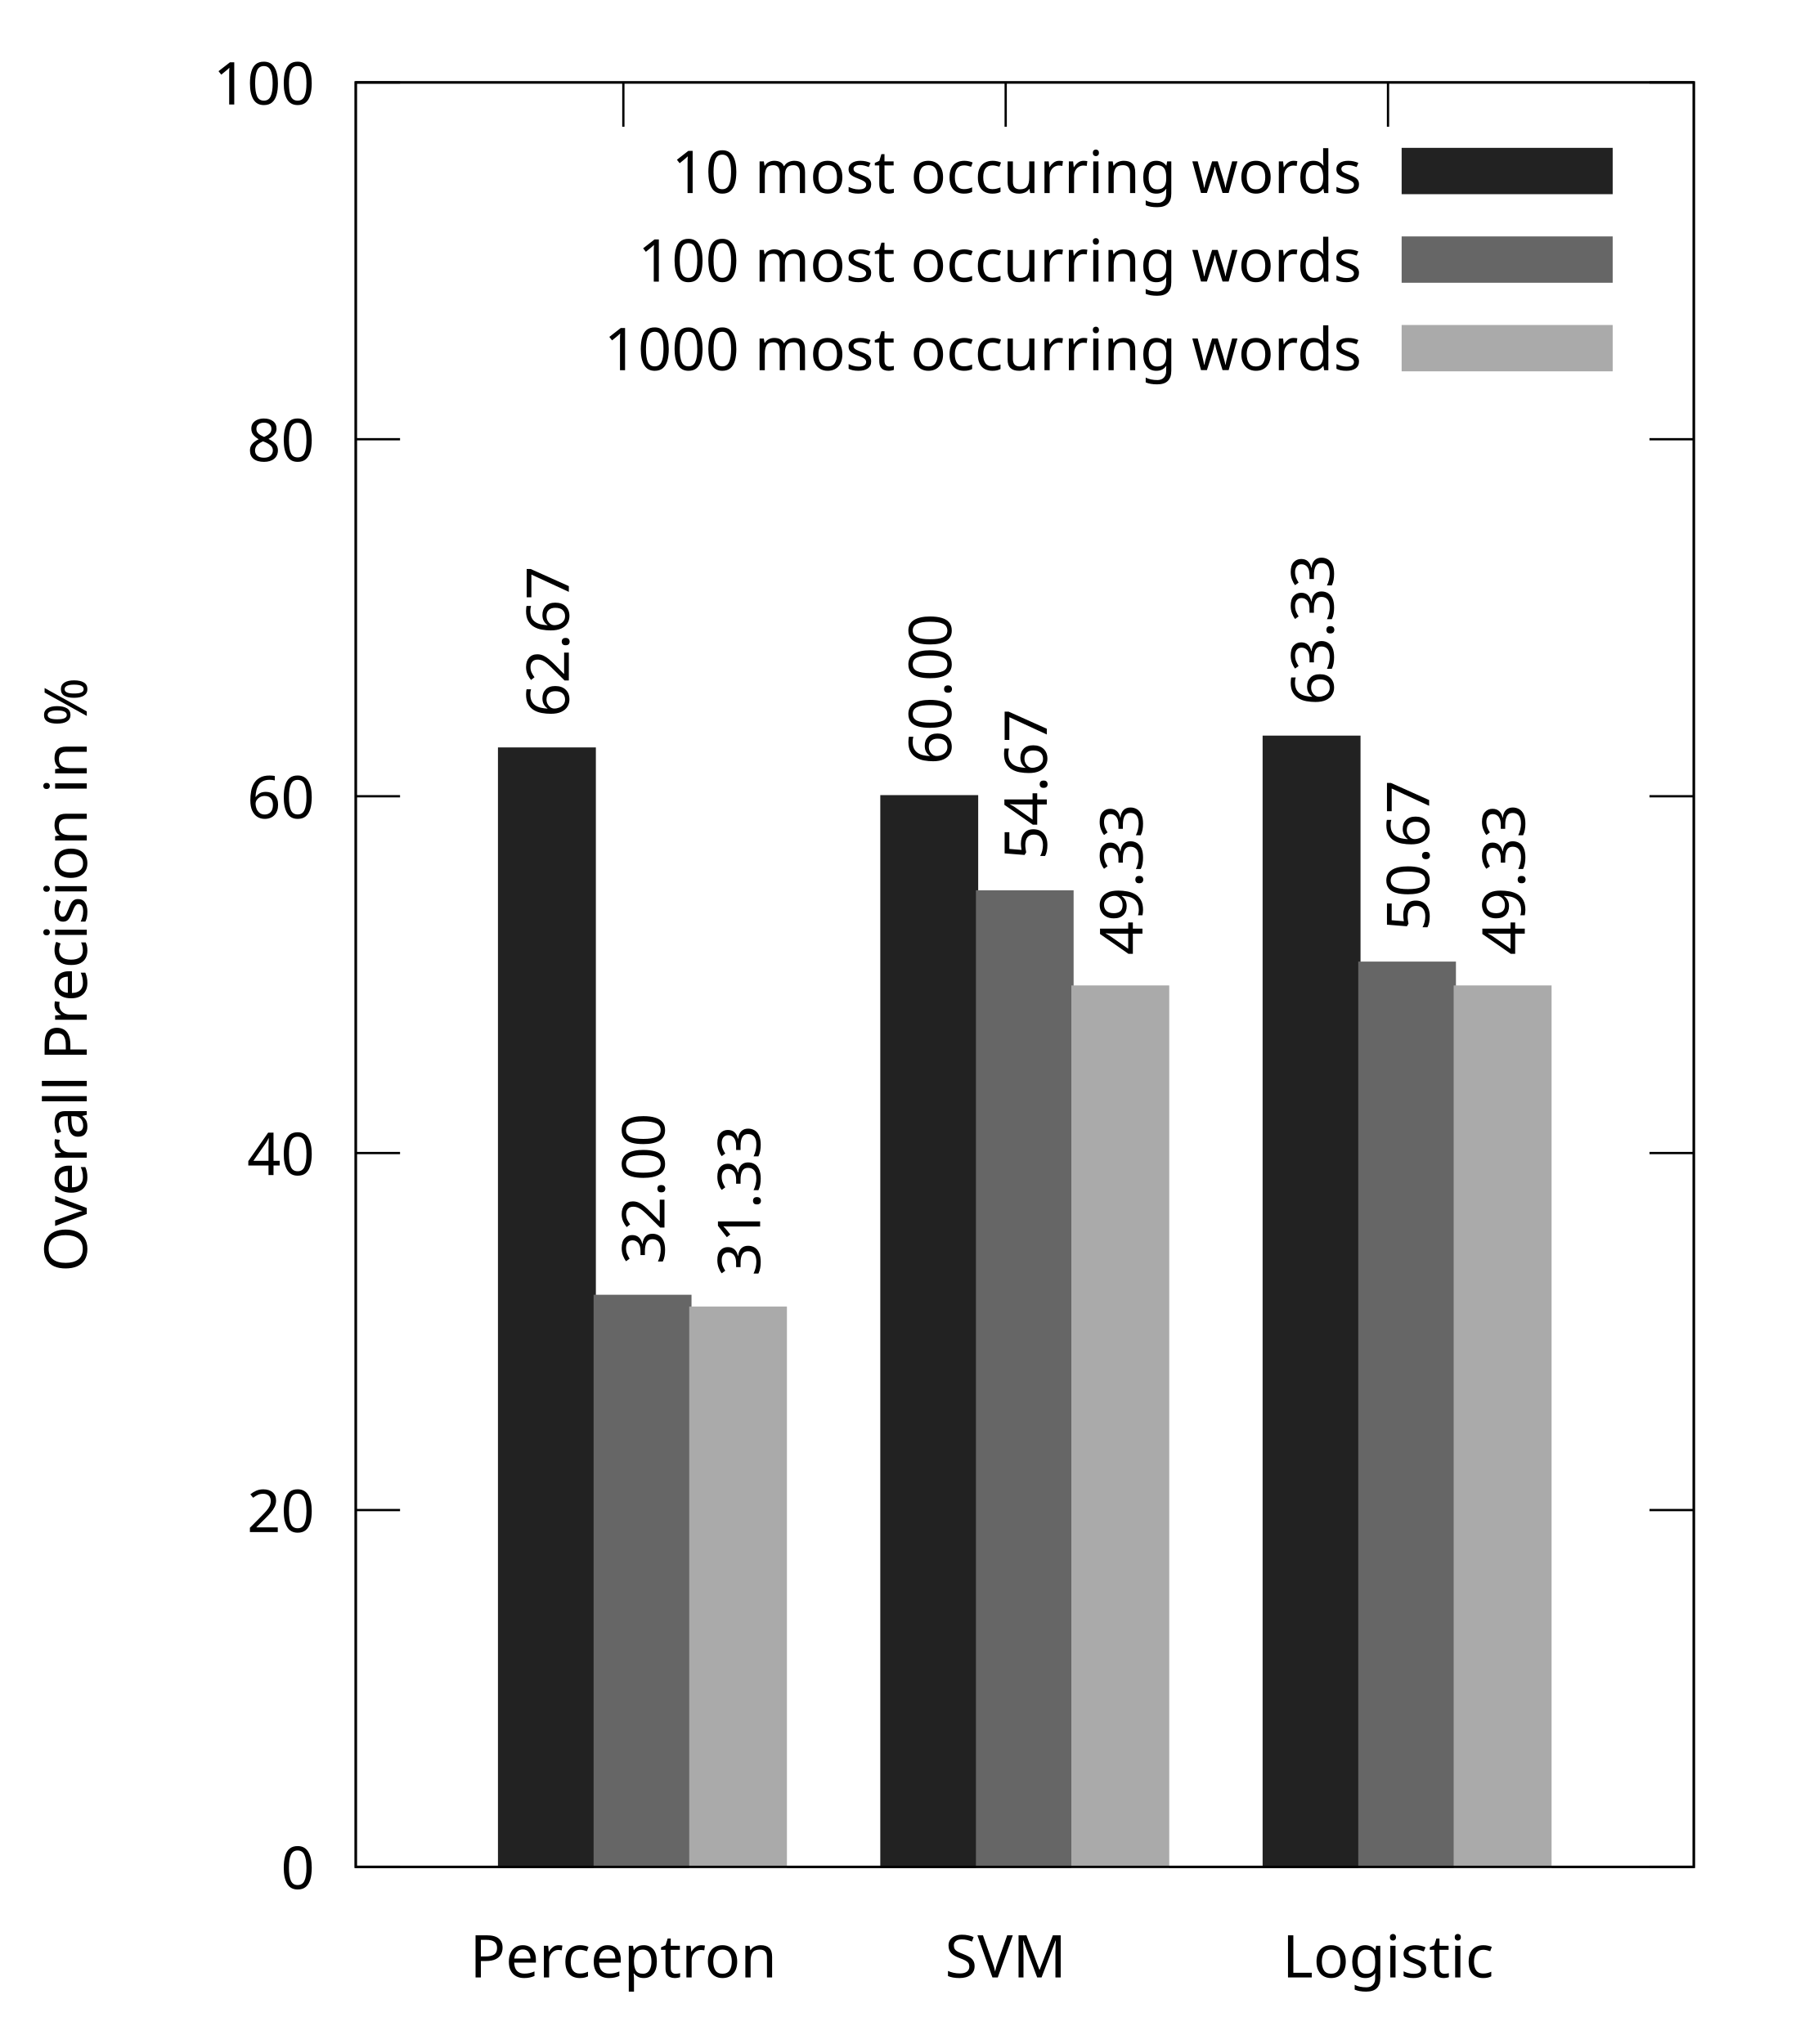
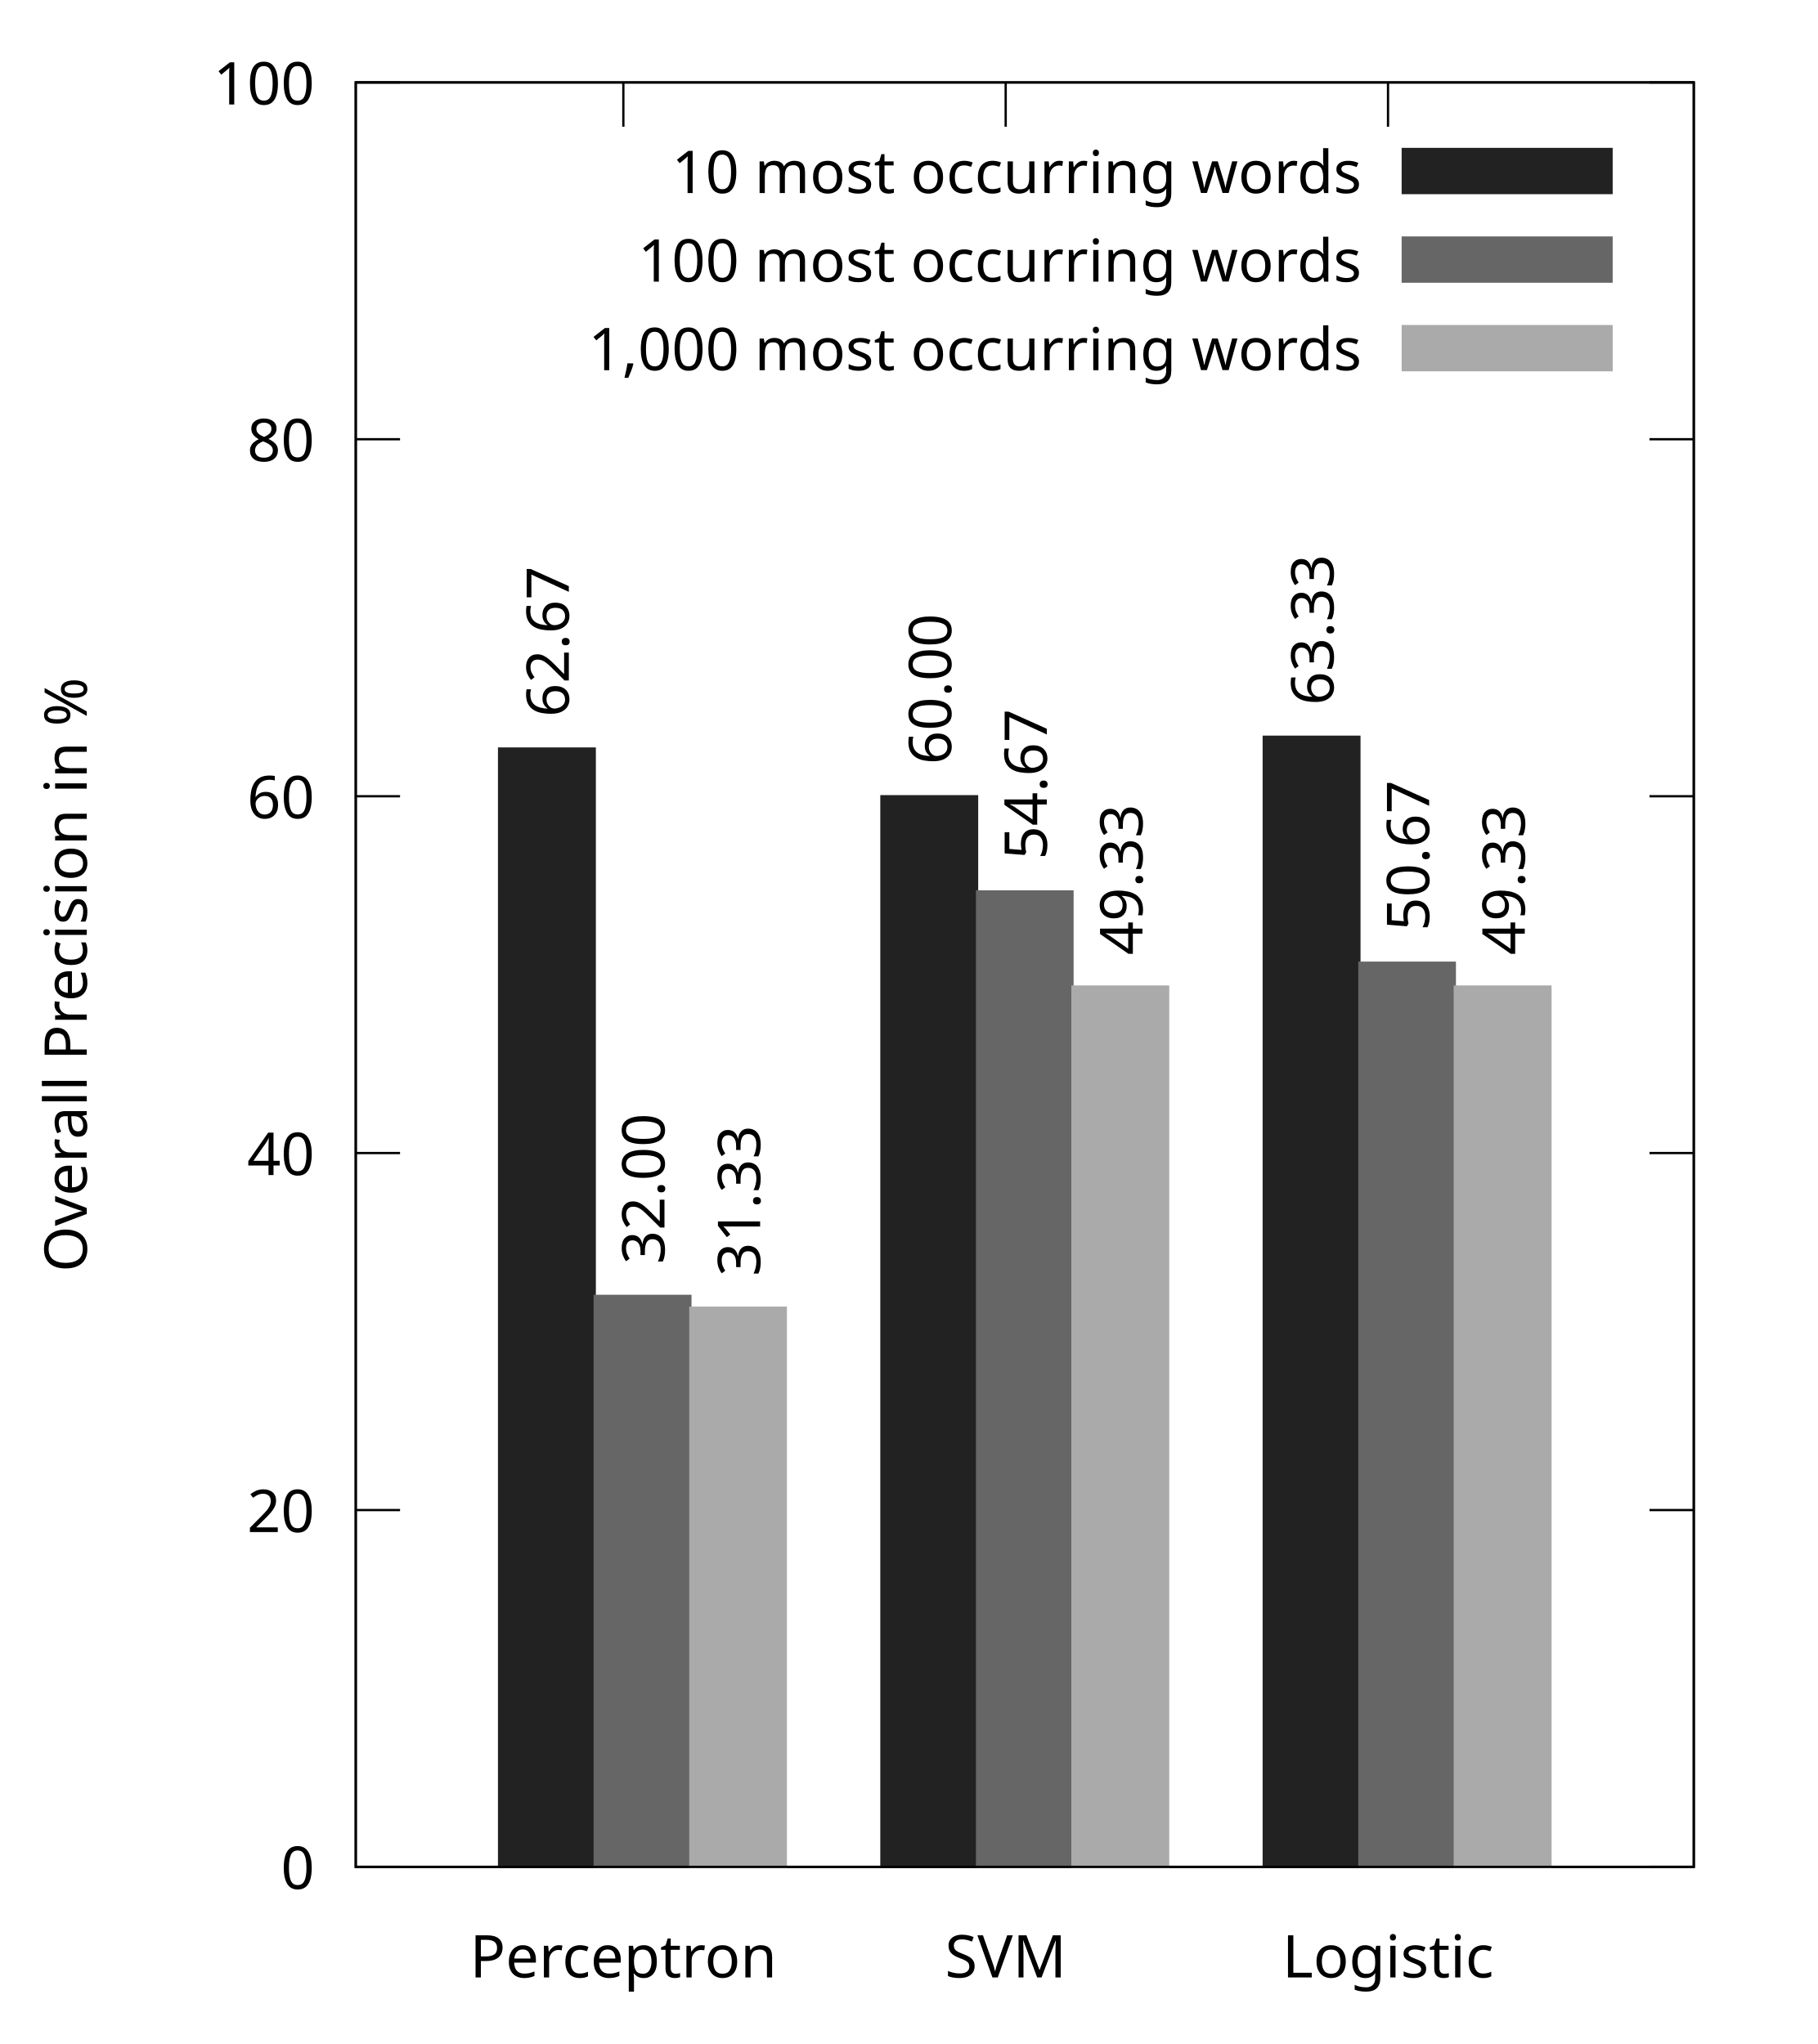
<svg xmlns="http://www.w3.org/2000/svg" xmlns:xlink="http://www.w3.org/1999/xlink" width="800" height="900" viewBox="0 0 800 900">
  <g id="gnuplot_canvas">
    <rect x="0" y="0" width="800" height="900" fill="none" />
    <defs>
      <circle id="gpDot" r="0.5" stroke-width="0.5" />
      <path id="gpPt0" stroke-width="0.103" stroke="currentColor" d="M-1,0 h2 M0,-1 v2" />
      <path id="gpPt1" stroke-width="0.103" stroke="currentColor" d="M-1,-1 L1,1 M1,-1 L-1,1" />
      <path id="gpPt2" stroke-width="0.103" stroke="currentColor" d="M-1,0 L1,0 M0,-1 L0,1 M-1,-1 L1,1 M-1,1 L1,-1" />
      <rect id="gpPt3" stroke-width="0.103" stroke="currentColor" x="-1" y="-1" width="2" height="2" />
      <rect id="gpPt4" stroke-width="0.103" stroke="currentColor" fill="currentColor" x="-1" y="-1" width="2" height="2" />
      <circle id="gpPt5" stroke-width="0.103" stroke="currentColor" cx="0" cy="0" r="1" />
      <use xlink:href="#gpPt5" id="gpPt6" fill="currentColor" stroke="none" />
      <path id="gpPt7" stroke-width="0.103" stroke="currentColor" d="M0,-1.33 L-1.33,0.67 L1.33,0.67 z" />
      <use xlink:href="#gpPt7" id="gpPt8" fill="currentColor" stroke="none" />
      <use xlink:href="#gpPt7" id="gpPt9" stroke="currentColor" transform="rotate(180)" />
      <use xlink:href="#gpPt9" id="gpPt10" fill="currentColor" stroke="none" />
      <use xlink:href="#gpPt3" id="gpPt11" stroke="currentColor" transform="rotate(45)" />
      <use xlink:href="#gpPt11" id="gpPt12" fill="currentColor" stroke="none" />
      <path id="gpPt13" stroke-width="0.103" stroke="currentColor" d="M0,1.330 L1.265,0.411 L0.782,-1.067 L-0.782,-1.076 L-1.265,0.411 z" />
      <use xlink:href="#gpPt13" id="gpPt14" fill="currentColor" stroke="none" />
      <filter id="textbox" filterUnits="objectBoundingBox" x="0" y="0" height="1" width="1">
        <feFlood flood-color="white" flood-opacity="1" result="bgnd" />
        <feComposite in="SourceGraphic" in2="bgnd" operator="atop" />
      </filter>
      <filter id="greybox" filterUnits="objectBoundingBox" x="0" y="0" height="1" width="1">
        <feFlood flood-color="lightgrey" flood-opacity="1" result="grey" />
        <feComposite in="SourceGraphic" in2="grey" operator="atop" />
      </filter>
    </defs>
    <g fill="none" color="white" stroke="currentColor" stroke-width="1.00" stroke-linecap="butt" stroke-linejoin="miter">
</g>
    <g fill="none" color="black" stroke="currentColor" stroke-width="1.00" stroke-linecap="butt" stroke-linejoin="miter">
      <path stroke="black" d="M156.6,822.0 L176.1,822.0 M745.6,822.0 L726.1,822.0  " />
      <g transform="translate(138.5,831.7)" stroke="none" fill="black" font-family="Verdana" font-size="26.00" text-anchor="end">
        <text>
          <tspan font-family="Verdana"> 0</tspan>
        </text>
      </g>
    </g>
    <g fill="none" color="black" stroke="currentColor" stroke-width="1.00" stroke-linecap="butt" stroke-linejoin="miter">
      <path stroke="black" d="M156.6,664.9 L176.1,664.9 M745.6,664.9 L726.1,664.9  " />
      <g transform="translate(138.5,674.6)" stroke="none" fill="black" font-family="Verdana" font-size="26.00" text-anchor="end">
        <text>
          <tspan font-family="Verdana"> 20</tspan>
        </text>
      </g>
    </g>
    <g fill="none" color="black" stroke="currentColor" stroke-width="1.00" stroke-linecap="butt" stroke-linejoin="miter">
      <path stroke="black" d="M156.6,507.7 L176.1,507.7 M745.6,507.7 L726.1,507.7  " />
      <g transform="translate(138.5,517.4)" stroke="none" fill="black" font-family="Verdana" font-size="26.00" text-anchor="end">
        <text>
          <tspan font-family="Verdana"> 40</tspan>
        </text>
      </g>
    </g>
    <g fill="none" color="black" stroke="currentColor" stroke-width="1.00" stroke-linecap="butt" stroke-linejoin="miter">
      <path stroke="black" d="M156.6,350.6 L176.1,350.6 M745.6,350.6 L726.1,350.6  " />
      <g transform="translate(138.5,360.3)" stroke="none" fill="black" font-family="Verdana" font-size="26.00" text-anchor="end">
        <text>
          <tspan font-family="Verdana"> 60</tspan>
        </text>
      </g>
    </g>
    <g fill="none" color="black" stroke="currentColor" stroke-width="1.00" stroke-linecap="butt" stroke-linejoin="miter">
      <path stroke="black" d="M156.6,193.4 L176.1,193.4 M745.6,193.4 L726.1,193.4  " />
      <g transform="translate(138.5,203.1)" stroke="none" fill="black" font-family="Verdana" font-size="26.00" text-anchor="end">
        <text>
          <tspan font-family="Verdana"> 80</tspan>
        </text>
      </g>
    </g>
    <g fill="none" color="black" stroke="currentColor" stroke-width="1.00" stroke-linecap="butt" stroke-linejoin="miter">
      <path stroke="black" d="M156.6,36.3 L176.1,36.3 M745.6,36.3 L726.1,36.3  " />
      <g transform="translate(138.5,46.0)" stroke="none" fill="black" font-family="Verdana" font-size="26.00" text-anchor="end">
        <text>
          <tspan font-family="Verdana"> 100</tspan>
        </text>
      </g>
    </g>
    <g fill="none" color="black" stroke="currentColor" stroke-width="1.00" stroke-linecap="butt" stroke-linejoin="miter">
      <path stroke="black" d="M274.4,822.0 L274.4,802.5 M274.4,36.3 L274.4,55.8  " />
      <g transform="translate(274.4,870.7)" stroke="none" fill="black" font-family="Verdana" font-size="26.00" text-anchor="middle">
        <text>
          <tspan font-family="Verdana">Perceptron</tspan>
        </text>
      </g>
    </g>
    <g fill="none" color="black" stroke="currentColor" stroke-width="1.00" stroke-linecap="butt" stroke-linejoin="miter">
      <path stroke="black" d="M442.7,822.0 L442.7,802.5 M442.7,36.3 L442.7,55.8  " />
      <g transform="translate(442.7,870.7)" stroke="none" fill="black" font-family="Verdana" font-size="26.00" text-anchor="middle">
        <text>
          <tspan font-family="Verdana">SVM</tspan>
        </text>
      </g>
    </g>
    <g fill="none" color="black" stroke="currentColor" stroke-width="1.00" stroke-linecap="butt" stroke-linejoin="miter">
      <path stroke="black" d="M611.0,822.0 L611.0,802.5 M611.0,36.3 L611.0,55.8  " />
      <g transform="translate(611.0,870.7)" stroke="none" fill="black" font-family="Verdana" font-size="26.00" text-anchor="middle">
        <text>
          <tspan font-family="Verdana">Logistic</tspan>
        </text>
      </g>
    </g>
    <g fill="none" color="black" stroke="currentColor" stroke-width="1.00" stroke-linecap="butt" stroke-linejoin="miter">
</g>
    <g fill="none" color="black" stroke="currentColor" stroke-width="1.00" stroke-linecap="butt" stroke-linejoin="miter">
      <path stroke="black" d="M156.6,36.3 L156.6,822.0 L745.6,822.0 L745.6,36.3 L156.6,36.3 Z  " />
    </g>
    <g fill="none" color="black" stroke="currentColor" stroke-width="1.00" stroke-linecap="butt" stroke-linejoin="miter">
      <g transform="translate(38.2,429.2) rotate(270)" stroke="none" fill="black" font-family="Verdana" font-size="26.00" text-anchor="middle">
        <text>
          <tspan font-family="Verdana">Overall Precision in %</tspan>
        </text>
      </g>
    </g>
    <g fill="none" color="black" stroke="currentColor" stroke-width="1.00" stroke-linecap="butt" stroke-linejoin="miter">
</g>
    <g id="gnuplot_plot_1">
      <g fill="none" color="black" stroke="currentColor" stroke-width="1.00" stroke-linecap="butt" stroke-linejoin="miter">
        <g transform="translate(599.4,85.0)" stroke="none" fill="black" font-family="Verdana" font-size="26.00" text-anchor="end">
          <text>
            <tspan font-family="Verdana">10 most occurring words</tspan>
          </text>
        </g>
      </g>
      <g fill="none" color="black" stroke="currentColor" stroke-width="1.00" stroke-linecap="butt" stroke-linejoin="miter">
        <g stroke="none" shape-rendering="crispEdges">
          <polygon fill="rgb( 34,  34,  34)" points="617.5,85.0 709.4,85.0 709.4,65.5 617.5,65.5 " />
        </g>
        <path stroke="rgb( 34,  34,  34)" d="M617.5,85.0 L709.4,85.0 L709.4,65.6 L617.5,65.6 L617.5,85.0 Z  " />
      </g>
      <g fill="none" color="black" stroke="currentColor" stroke-width="1.00" stroke-linecap="butt" stroke-linejoin="miter">
        <g stroke="none" shape-rendering="crispEdges">
          <polygon fill="rgb( 34,  34,  34)" points="219.7,822.0 261.9,822.0 261.9,329.5 219.7,329.5 " />
        </g>
        <path stroke="rgb( 34,  34,  34)" d="M219.7,822.0 L219.7,329.6 L261.8,329.6 L261.8,822.0 L219.7,822.0 Z  " />
        <g stroke="none" shape-rendering="crispEdges">
          <polygon fill="rgb( 34,  34,  34)" points="388.0,822.0 430.2,822.0 430.2,350.5 388.0,350.5 " />
        </g>
        <path stroke="rgb( 34,  34,  34)" d="M388.0,822.0 L388.0,350.6 L430.1,350.6 L430.1,822.0 L388.0,822.0 Z  " />
        <g stroke="none" shape-rendering="crispEdges">
          <polygon fill="rgb( 34,  34,  34)" points="556.3,822.0 598.5,822.0 598.5,324.3 556.3,324.3 " />
        </g>
        <path stroke="rgb( 34,  34,  34)" d="M556.3,822.0 L556.3,324.4 L598.4,324.4 L598.4,822.0 L556.3,822.0 Z  " />
      </g>
    </g>
    <g id="gnuplot_plot_2">
      <g fill="none" color="black" stroke="currentColor" stroke-width="1.00" stroke-linecap="butt" stroke-linejoin="miter">
        <g transform="translate(250.4,282.5) rotate(-90)" stroke="none" fill="black" font-family="Verdana" font-size="26.00" text-anchor="middle">
          <text>
            <tspan font-family="Verdana">62.67</tspan>
          </text>
        </g>
        <g transform="translate(418.7,303.4) rotate(-90)" stroke="none" fill="black" font-family="Verdana" font-size="26.00" text-anchor="middle">
          <text>
            <tspan font-family="Verdana">60.00</tspan>
          </text>
        </g>
        <g transform="translate(587.0,277.3) rotate(-90)" stroke="none" fill="black" font-family="Verdana" font-size="26.00" text-anchor="middle">
          <text>
            <tspan font-family="Verdana">63.33</tspan>
          </text>
        </g>
      </g>
    </g>
    <g id="gnuplot_plot_3">
      <g fill="none" color="black" stroke="currentColor" stroke-width="1.00" stroke-linecap="butt" stroke-linejoin="miter">
        <g transform="translate(599.4,124.0)" stroke="none" fill="black" font-family="Verdana" font-size="26.00" text-anchor="end">
          <text>
            <tspan font-family="Verdana">100 most occurring words</tspan>
          </text>
        </g>
      </g>
      <g fill="none" color="black" stroke="currentColor" stroke-width="1.00" stroke-linecap="butt" stroke-linejoin="miter">
        <g stroke="none" shape-rendering="crispEdges">
          <polygon fill="rgb(102, 102, 102)" points="617.5,124.0 709.4,124.0 709.4,104.5 617.5,104.5 " />
        </g>
        <path stroke="rgb(102, 102, 102)" d="M617.5,124.0 L709.4,124.0 L709.4,104.6 L617.5,104.6 L617.5,124.0 Z  " />
      </g>
      <g fill="none" color="black" stroke="currentColor" stroke-width="1.00" stroke-linecap="butt" stroke-linejoin="miter">
        <g stroke="none" shape-rendering="crispEdges">
          <polygon fill="rgb(102, 102, 102)" points="261.8,822.0 304.0,822.0 304.0,570.5 261.8,570.5 " />
        </g>
        <path stroke="rgb(102, 102, 102)" d="M261.8,822.0 L261.8,570.6 L303.9,570.6 L303.9,822.0 L261.8,822.0 Z  " />
        <g stroke="none" shape-rendering="crispEdges">
          <polygon fill="rgb(102, 102, 102)" points="430.1,822.0 472.2,822.0 472.2,392.4 430.1,392.4 " />
        </g>
        <path stroke="rgb(102, 102, 102)" d="M430.1,822.0 L430.1,392.5 L472.1,392.5 L472.1,822.0 L430.1,822.0 Z  " />
        <g stroke="none" shape-rendering="crispEdges">
          <polygon fill="rgb(102, 102, 102)" points="598.4,822.0 640.5,822.0 640.5,423.8 598.4,423.8 " />
        </g>
        <path stroke="rgb(102, 102, 102)" d="M598.4,822.0 L598.4,423.9 L640.4,423.9 L640.4,822.0 L598.4,822.0 Z  " />
      </g>
    </g>
    <g id="gnuplot_plot_4">
      <g fill="none" color="black" stroke="currentColor" stroke-width="1.00" stroke-linecap="butt" stroke-linejoin="miter">
        <g transform="translate(292.5,523.4) rotate(-90)" stroke="none" fill="black" font-family="Verdana" font-size="26.00" text-anchor="middle">
          <text>
            <tspan font-family="Verdana">32.00</tspan>
          </text>
        </g>
        <g transform="translate(460.8,345.3) rotate(-90)" stroke="none" fill="black" font-family="Verdana" font-size="26.00" text-anchor="middle">
          <text>
            <tspan font-family="Verdana">54.67</tspan>
          </text>
        </g>
        <g transform="translate(629.1,376.7) rotate(-90)" stroke="none" fill="black" font-family="Verdana" font-size="26.00" text-anchor="middle">
          <text>
            <tspan font-family="Verdana">50.67</tspan>
          </text>
        </g>
      </g>
    </g>
    <g id="gnuplot_plot_5">
      <g fill="none" color="black" stroke="currentColor" stroke-width="1.00" stroke-linecap="butt" stroke-linejoin="miter">
        <g transform="translate(599.4,163.0)" stroke="none" fill="black" font-family="Verdana" font-size="26.00" text-anchor="end">
          <text>
-             <tspan font-family="Verdana">1000 most occurring words</tspan>
+             <tspan font-family="Verdana">1,000 most occurring words</tspan>
          </text>
        </g>
      </g>
      <g fill="none" color="black" stroke="currentColor" stroke-width="1.00" stroke-linecap="butt" stroke-linejoin="miter">
        <g stroke="none" shape-rendering="crispEdges">
          <polygon fill="rgb(170, 170, 170)" points="617.5,163.0 709.4,163.0 709.4,143.5 617.5,143.5 " />
        </g>
        <path stroke="rgb(170, 170, 170)" d="M617.5,163.0 L709.4,163.0 L709.4,143.6 L617.5,143.6 L617.5,163.0 Z  " />
      </g>
      <g fill="none" color="black" stroke="currentColor" stroke-width="1.00" stroke-linecap="butt" stroke-linejoin="miter">
        <g stroke="none" shape-rendering="crispEdges">
          <polygon fill="rgb(170, 170, 170)" points="303.9,822.0 346.0,822.0 346.0,575.7 303.9,575.7 " />
        </g>
        <path stroke="rgb(170, 170, 170)" d="M303.9,822.0 L303.9,575.8 L345.9,575.8 L345.9,822.0 L303.9,822.0 Z  " />
        <g stroke="none" shape-rendering="crispEdges">
          <polygon fill="rgb(170, 170, 170)" points="472.1,822.0 514.3,822.0 514.3,434.3 472.1,434.3 " />
        </g>
        <path stroke="rgb(170, 170, 170)" d="M472.1,822.0 L472.1,434.4 L514.2,434.4 L514.2,822.0 L472.1,822.0 Z  " />
        <g stroke="none" shape-rendering="crispEdges">
          <polygon fill="rgb(170, 170, 170)" points="640.4,822.0 682.6,822.0 682.6,434.3 640.4,434.3 " />
        </g>
        <path stroke="rgb(170, 170, 170)" d="M640.4,822.0 L640.4,434.4 L682.5,434.4 L682.5,822.0 L640.4,822.0 Z  " />
      </g>
    </g>
    <g id="gnuplot_plot_6">
      <g fill="none" color="black" stroke="currentColor" stroke-width="1.00" stroke-linecap="butt" stroke-linejoin="miter">
        <g transform="translate(334.6,528.7) rotate(-90)" stroke="none" fill="black" font-family="Verdana" font-size="26.00" text-anchor="middle">
          <text>
            <tspan font-family="Verdana">31.33</tspan>
          </text>
        </g>
        <g transform="translate(502.9,387.3) rotate(-90)" stroke="none" fill="black" font-family="Verdana" font-size="26.00" text-anchor="middle">
          <text>
            <tspan font-family="Verdana">49.33</tspan>
          </text>
        </g>
        <g transform="translate(671.2,387.3) rotate(-90)" stroke="none" fill="black" font-family="Verdana" font-size="26.00" text-anchor="middle">
          <text>
            <tspan font-family="Verdana">49.33</tspan>
          </text>
        </g>
      </g>
    </g>
    <g fill="none" color="white" stroke="black" stroke-width="2.00" stroke-linecap="butt" stroke-linejoin="miter">
</g>
    <g fill="none" color="black" stroke="currentColor" stroke-width="2.00" stroke-linecap="butt" stroke-linejoin="miter">
</g>
    <g fill="none" color="black" stroke="black" stroke-width="1.00" stroke-linecap="butt" stroke-linejoin="miter">
</g>
    <g fill="none" color="black" stroke="currentColor" stroke-width="1.00" stroke-linecap="butt" stroke-linejoin="miter">
      <path stroke="black" d="M156.6,36.3 L156.6,822.0 L745.6,822.0 L745.6,36.3 L156.6,36.3 Z  " />
    </g>
    <g fill="none" color="black" stroke="currentColor" stroke-width="1.00" stroke-linecap="butt" stroke-linejoin="miter">
</g>
  </g>
</svg>
